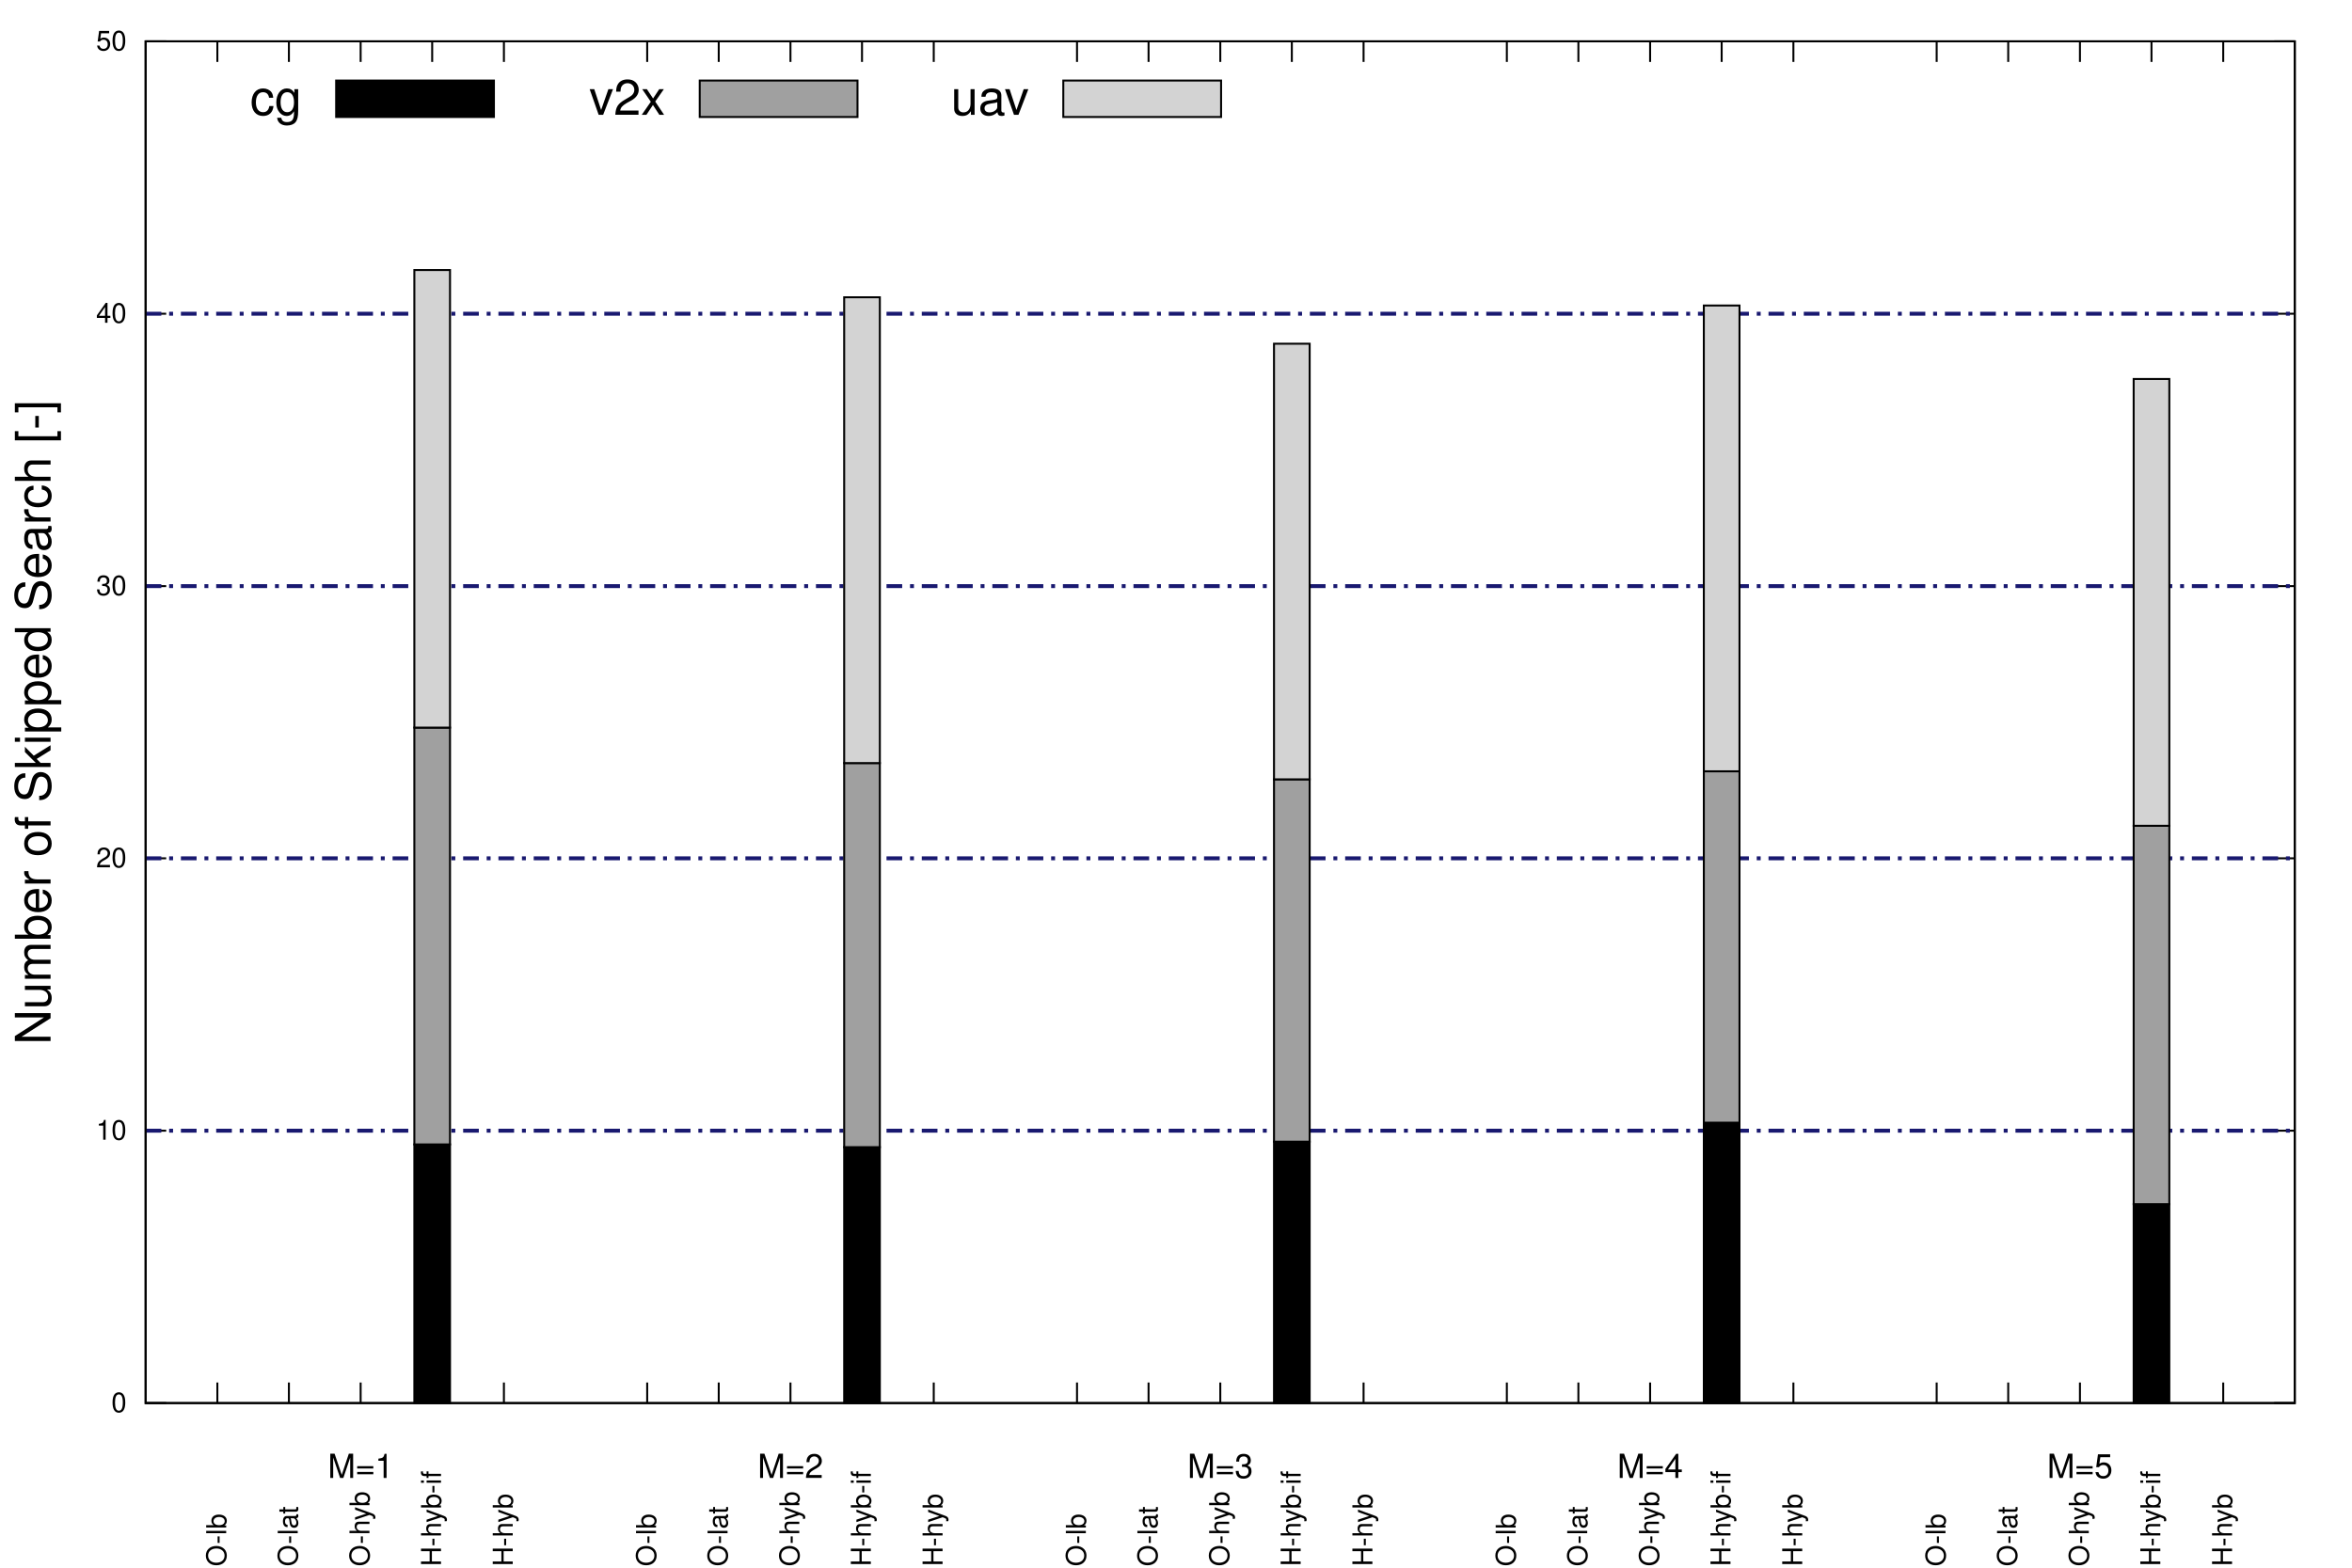
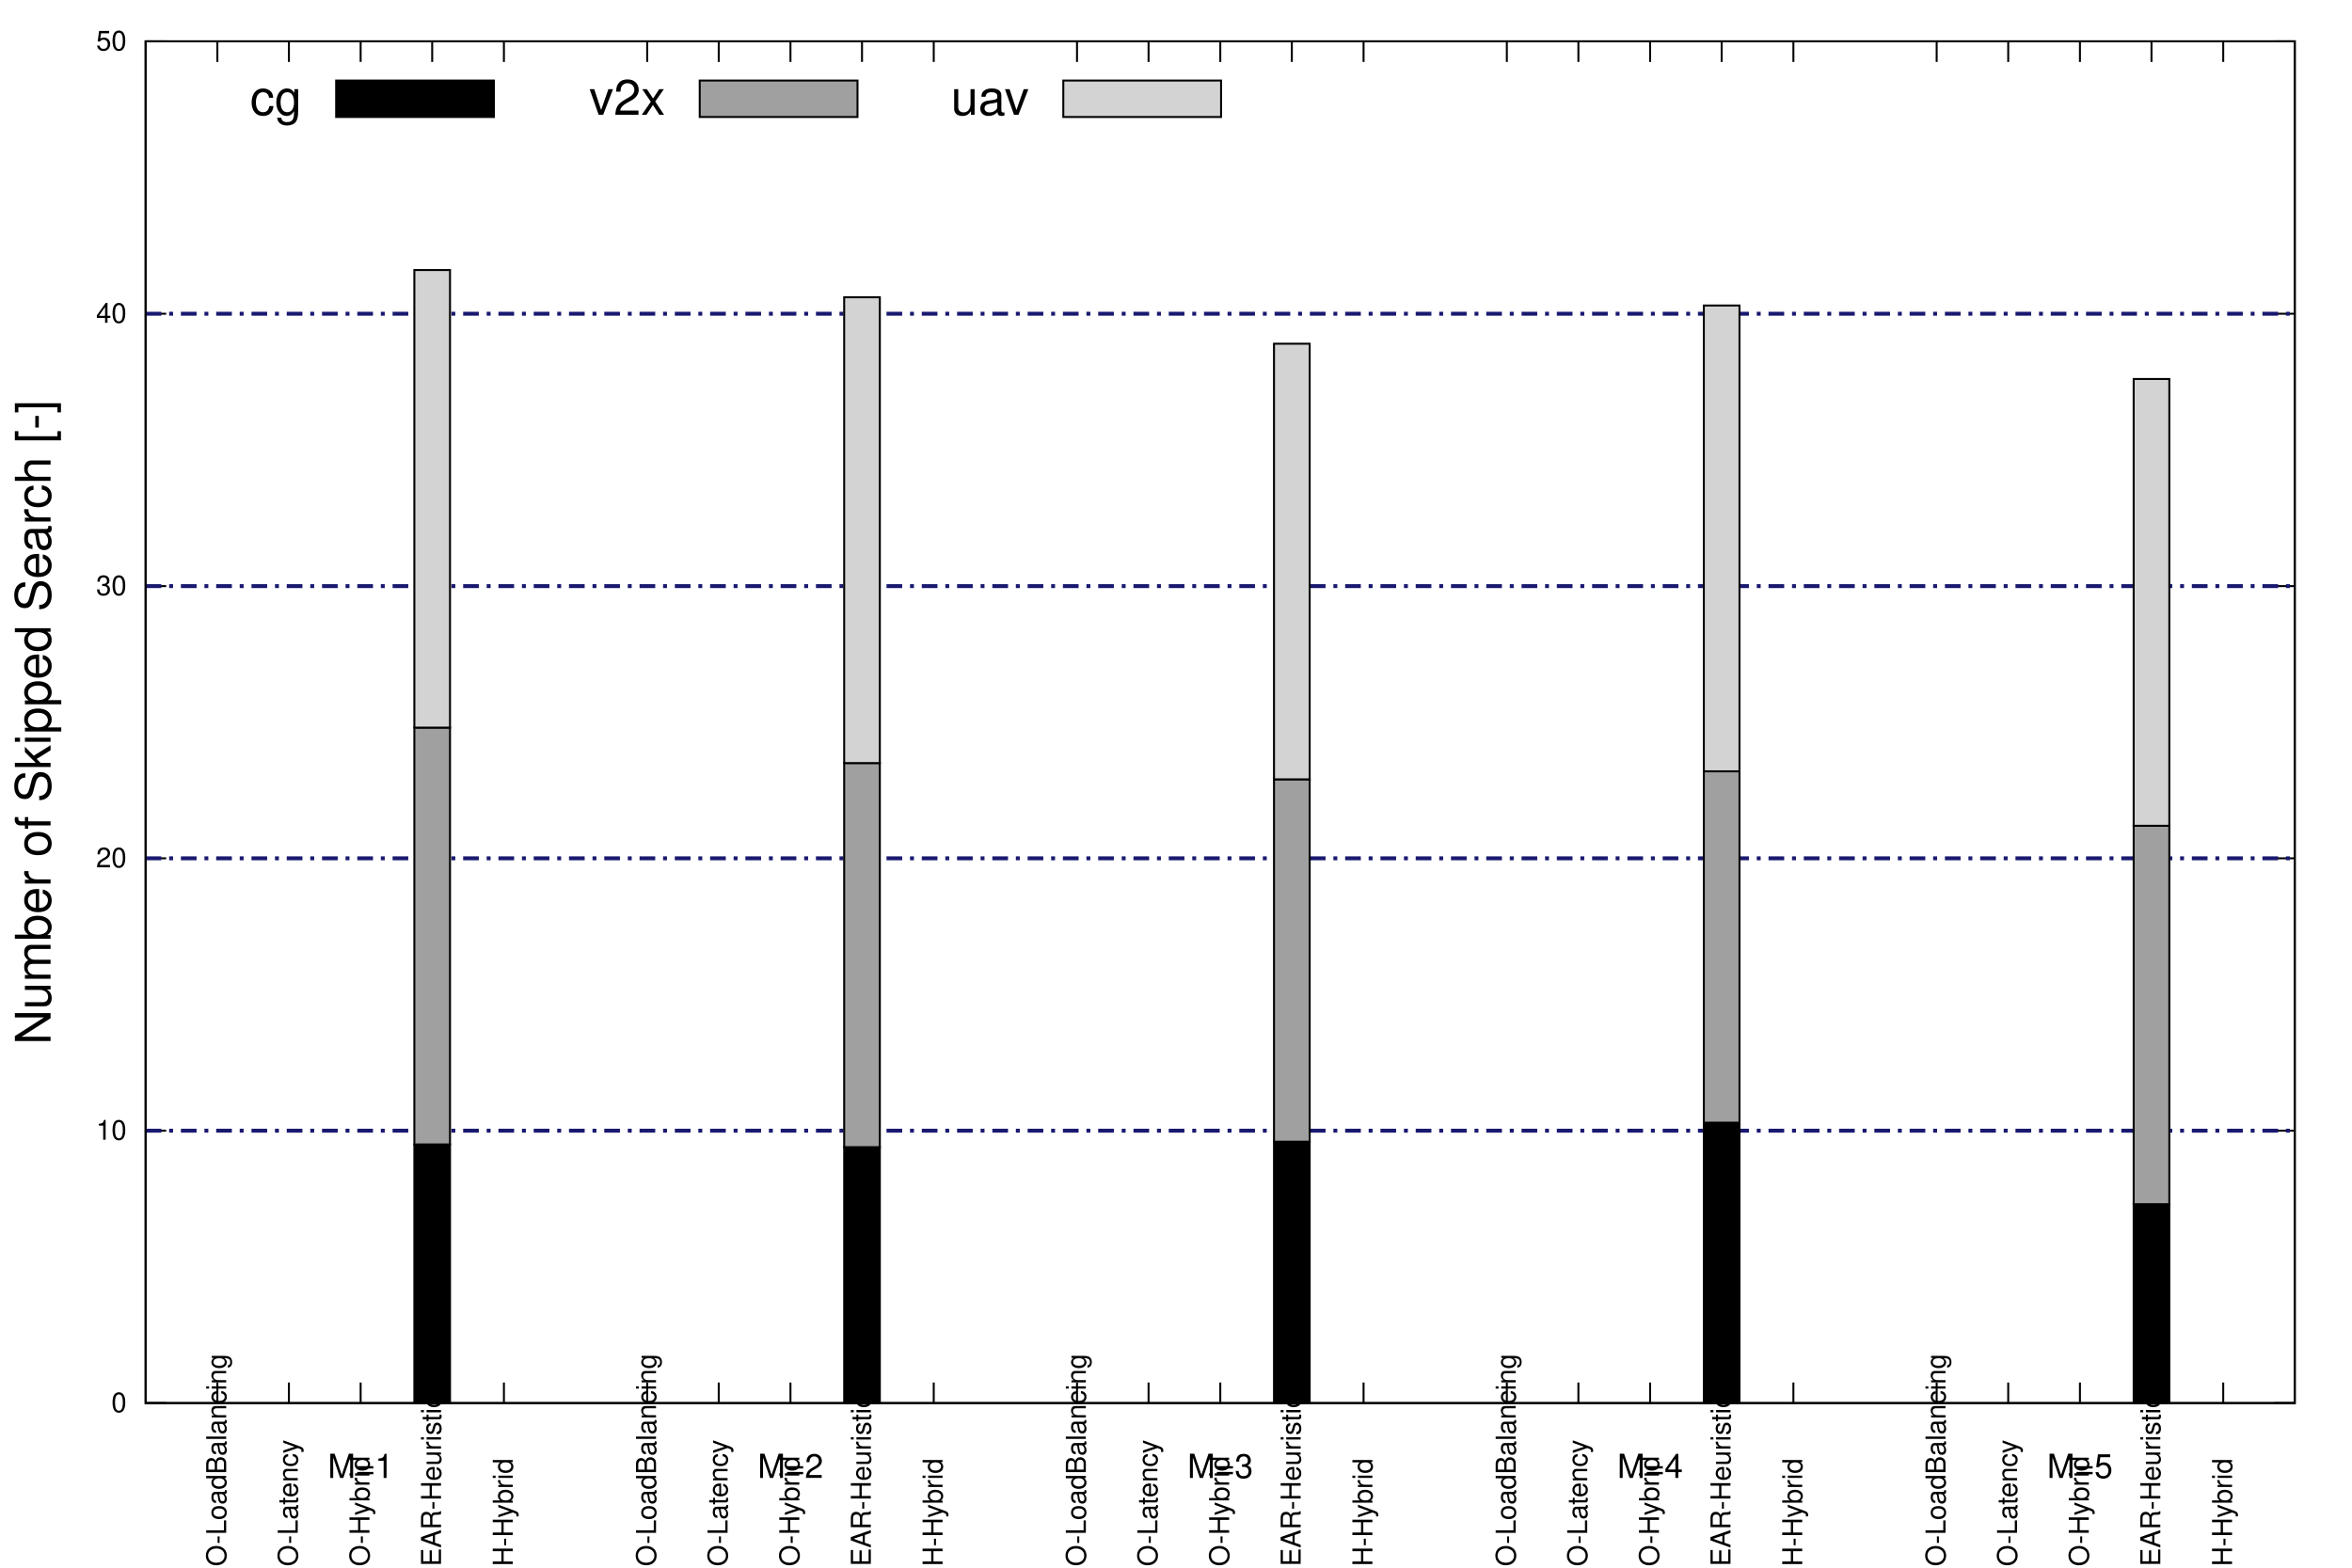
<svg xmlns="http://www.w3.org/2000/svg" xmlns:xlink="http://www.w3.org/1999/xlink" width="1200" height="800" viewBox="0 0 1200 800">
  <g id="gnuplot_canvas">
    <rect x="0" y="0" width="1200" height="800" fill="none" />
    <defs>
      <circle id="gpDot" r="0.5" stroke-width="0.5" stroke="currentColor" />
      <path id="gpPt0" stroke-width="0.190" stroke="currentColor" d="M-1,0 h2 M0,-1 v2" />
      <path id="gpPt1" stroke-width="0.190" stroke="currentColor" d="M-1,-1 L1,1 M1,-1 L-1,1" />
      <path id="gpPt2" stroke-width="0.190" stroke="currentColor" d="M-1,0 L1,0 M0,-1 L0,1 M-1,-1 L1,1 M-1,1 L1,-1" />
      <rect id="gpPt3" stroke-width="0.190" stroke="currentColor" x="-1" y="-1" width="2" height="2" />
      <rect id="gpPt4" stroke-width="0.190" stroke="currentColor" fill="currentColor" x="-1" y="-1" width="2" height="2" />
      <circle id="gpPt5" stroke-width="0.190" stroke="currentColor" cx="0" cy="0" r="1" />
      <use xlink:href="#gpPt5" id="gpPt6" fill="currentColor" stroke="none" />
      <path id="gpPt7" stroke-width="0.190" stroke="currentColor" d="M0,-1.33 L-1.33,0.67 L1.33,0.67 z" />
      <use xlink:href="#gpPt7" id="gpPt8" fill="currentColor" stroke="none" />
      <use xlink:href="#gpPt7" id="gpPt9" stroke="currentColor" transform="rotate(180)" />
      <use xlink:href="#gpPt9" id="gpPt10" fill="currentColor" stroke="none" />
      <use xlink:href="#gpPt3" id="gpPt11" stroke="currentColor" transform="rotate(45)" />
      <use xlink:href="#gpPt11" id="gpPt12" fill="currentColor" stroke="none" />
      <path id="gpPt13" stroke-width="0.190" stroke="currentColor" d="M0,1.330 L1.265,0.411 L0.782,-1.067 L-0.782,-1.076 L-1.265,0.411 z" />
      <use xlink:href="#gpPt13" id="gpPt14" fill="currentColor" stroke="none" />
      <filter id="textbox" filterUnits="objectBoundingBox" x="0" y="0" height="1" width="1">
        <feFlood flood-color="white" flood-opacity="1" result="bgnd" />
        <feComposite in="SourceGraphic" in2="bgnd" operator="atop" />
      </filter>
      <filter id="greybox" filterUnits="objectBoundingBox" x="0" y="0" height="1" width="1">
        <feFlood flood-color="lightgrey" flood-opacity="1" result="grey" />
        <feComposite in="SourceGraphic" in2="grey" operator="atop" />
      </filter>
    </defs>
    <g fill="none" color="white" stroke="currentColor" stroke-width="1.00" stroke-linecap="butt" stroke-linejoin="miter">
</g>
    <g fill="none" color="black" stroke="currentColor" stroke-width="1.00" stroke-linecap="butt" stroke-linejoin="miter">
      <path stroke="black" d="M74.3,716.0 L84.8,716.0 M1170.8,716.0 L1160.3,716.0  " />
      <g transform="translate(64.6,720.6)" stroke="none" fill="black" font-family="Helvetica" font-size="14.00" text-anchor="end">
        <text>
          <tspan font-family="Helvetica"> 0</tspan>
        </text>
      </g>
    </g>
    <g fill="none" color="black" stroke="currentColor" stroke-width="1.00" stroke-linecap="butt" stroke-linejoin="miter">
      <path stroke="black" d="M74.3,577.0 L84.8,577.0 M1170.8,577.0 L1160.3,577.0  " />
      <g transform="translate(64.6,581.6)" stroke="none" fill="black" font-family="Helvetica" font-size="14.00" text-anchor="end">
        <text>
          <tspan font-family="Helvetica"> 10</tspan>
        </text>
      </g>
    </g>
    <g fill="none" color="black" stroke="currentColor" stroke-width="1.00" stroke-linecap="butt" stroke-linejoin="miter">
      <path stroke="black" d="M74.3,438.0 L84.8,438.0 M1170.8,438.0 L1160.3,438.0  " />
      <g transform="translate(64.6,442.6)" stroke="none" fill="black" font-family="Helvetica" font-size="14.00" text-anchor="end">
        <text>
          <tspan font-family="Helvetica"> 20</tspan>
        </text>
      </g>
    </g>
    <g fill="none" color="black" stroke="currentColor" stroke-width="1.00" stroke-linecap="butt" stroke-linejoin="miter">
      <path stroke="black" d="M74.3,299.1 L84.8,299.1 M1170.8,299.1 L1160.3,299.1  " />
      <g transform="translate(64.6,303.7)" stroke="none" fill="black" font-family="Helvetica" font-size="14.00" text-anchor="end">
        <text>
          <tspan font-family="Helvetica"> 30</tspan>
        </text>
      </g>
    </g>
    <g fill="none" color="black" stroke="currentColor" stroke-width="1.00" stroke-linecap="butt" stroke-linejoin="miter">
      <path stroke="black" d="M74.3,160.1 L84.8,160.1 M1170.8,160.1 L1160.3,160.1  " />
      <g transform="translate(64.6,164.7)" stroke="none" fill="black" font-family="Helvetica" font-size="14.00" text-anchor="end">
        <text>
          <tspan font-family="Helvetica"> 40</tspan>
        </text>
      </g>
    </g>
    <g fill="none" color="black" stroke="currentColor" stroke-width="1.00" stroke-linecap="butt" stroke-linejoin="miter">
      <path stroke="black" d="M74.3,21.1 L84.8,21.1 M1170.8,21.1 L1160.3,21.1  " />
      <g transform="translate(64.6,25.7)" stroke="none" fill="black" font-family="Helvetica" font-size="14.00" text-anchor="end">
        <text>
          <tspan font-family="Helvetica"> 50</tspan>
        </text>
      </g>
    </g>
    <g fill="none" color="black" stroke="currentColor" stroke-width="1.00" stroke-linecap="butt" stroke-linejoin="miter">
      <path stroke="black" d="M110.9,716.0 L110.9,705.5 M110.9,21.1 L110.9,31.6  " />
      <g transform="translate(115.4,799.3) rotate(-90)" stroke="none" fill="black" font-family="Helvetica" font-size="14.00" text-anchor="start">
        <text>
-           <tspan font-family="Helvetica">O-lb</tspan>
+           <tspan font-family="Helvetica">O-LoadBalancing</tspan>
        </text>
      </g>
    </g>
    <g fill="none" color="black" stroke="currentColor" stroke-width="1.00" stroke-linecap="butt" stroke-linejoin="miter">
      <path stroke="black" d="M147.4,716.0 L147.4,705.5 M147.4,21.1 L147.4,31.6  " />
      <g transform="translate(151.9,799.3) rotate(-90)" stroke="none" fill="black" font-family="Helvetica" font-size="14.00" text-anchor="start">
        <text>
-           <tspan font-family="Helvetica">O-lat</tspan>
+           <tspan font-family="Helvetica">O-Latency</tspan>
        </text>
      </g>
    </g>
    <g fill="none" color="black" stroke="currentColor" stroke-width="1.00" stroke-linecap="butt" stroke-linejoin="miter">
      <path stroke="black" d="M184.0,716.0 L184.0,705.5 M184.0,21.1 L184.0,31.6  " />
      <g transform="translate(188.5,799.3) rotate(-90)" stroke="none" fill="black" font-family="Helvetica" font-size="14.00" text-anchor="start">
        <text>
-           <tspan font-family="Helvetica">O-hyb</tspan>
+           <tspan font-family="Helvetica">O-Hybrid</tspan>
        </text>
      </g>
    </g>
    <g fill="none" color="black" stroke="currentColor" stroke-width="1.00" stroke-linecap="butt" stroke-linejoin="miter">
      <path stroke="black" d="M220.5,716.0 L220.5,705.5 M220.5,21.1 L220.5,31.6  " />
      <g transform="translate(225.0,799.3) rotate(-90)" stroke="none" fill="black" font-family="Helvetica" font-size="14.00" text-anchor="start">
        <text>
-           <tspan font-family="Helvetica">H-hyb-if</tspan>
+           <tspan font-family="Helvetica">EAR-Heuristic</tspan>
        </text>
      </g>
    </g>
    <g fill="none" color="black" stroke="currentColor" stroke-width="1.00" stroke-linecap="butt" stroke-linejoin="miter">
      <path stroke="black" d="M257.1,716.0 L257.1,705.5 M257.1,21.1 L257.1,31.6  " />
      <g transform="translate(261.6,799.3) rotate(-90)" stroke="none" fill="black" font-family="Helvetica" font-size="14.00" text-anchor="start">
        <text>
-           <tspan font-family="Helvetica">H-hyb</tspan>
+           <tspan font-family="Helvetica">H-Hybrid</tspan>
        </text>
      </g>
    </g>
    <g fill="none" color="black" stroke="currentColor" stroke-width="1.00" stroke-linecap="butt" stroke-linejoin="miter">
      <path stroke="black" d="M330.2,716.0 L330.2,705.5 M330.2,21.1 L330.2,31.6  " />
      <g transform="translate(334.7,799.3) rotate(-90)" stroke="none" fill="black" font-family="Helvetica" font-size="14.00" text-anchor="start">
        <text>
-           <tspan font-family="Helvetica">O-lb</tspan>
+           <tspan font-family="Helvetica">O-LoadBalancing</tspan>
        </text>
      </g>
    </g>
    <g fill="none" color="black" stroke="currentColor" stroke-width="1.00" stroke-linecap="butt" stroke-linejoin="miter">
      <path stroke="black" d="M366.7,716.0 L366.7,705.5 M366.7,21.1 L366.7,31.6  " />
      <g transform="translate(371.2,799.3) rotate(-90)" stroke="none" fill="black" font-family="Helvetica" font-size="14.00" text-anchor="start">
        <text>
-           <tspan font-family="Helvetica">O-lat</tspan>
+           <tspan font-family="Helvetica">O-Latency</tspan>
        </text>
      </g>
    </g>
    <g fill="none" color="black" stroke="currentColor" stroke-width="1.00" stroke-linecap="butt" stroke-linejoin="miter">
      <path stroke="black" d="M403.3,716.0 L403.3,705.5 M403.3,21.1 L403.3,31.6  " />
      <g transform="translate(407.8,799.3) rotate(-90)" stroke="none" fill="black" font-family="Helvetica" font-size="14.00" text-anchor="start">
        <text>
-           <tspan font-family="Helvetica">O-hyb</tspan>
+           <tspan font-family="Helvetica">O-Hybrid</tspan>
        </text>
      </g>
    </g>
    <g fill="none" color="black" stroke="currentColor" stroke-width="1.00" stroke-linecap="butt" stroke-linejoin="miter">
      <path stroke="black" d="M439.8,716.0 L439.8,705.5 M439.8,21.1 L439.8,31.6  " />
      <g transform="translate(444.3,799.3) rotate(-90)" stroke="none" fill="black" font-family="Helvetica" font-size="14.00" text-anchor="start">
        <text>
-           <tspan font-family="Helvetica">H-hyb-if</tspan>
+           <tspan font-family="Helvetica">EAR-Heuristic</tspan>
        </text>
      </g>
    </g>
    <g fill="none" color="black" stroke="currentColor" stroke-width="1.00" stroke-linecap="butt" stroke-linejoin="miter">
      <path stroke="black" d="M476.4,716.0 L476.4,705.5 M476.4,21.1 L476.4,31.6  " />
      <g transform="translate(480.9,799.3) rotate(-90)" stroke="none" fill="black" font-family="Helvetica" font-size="14.00" text-anchor="start">
        <text>
-           <tspan font-family="Helvetica">H-hyb</tspan>
+           <tspan font-family="Helvetica">H-Hybrid</tspan>
        </text>
      </g>
    </g>
    <g fill="none" color="black" stroke="currentColor" stroke-width="1.00" stroke-linecap="butt" stroke-linejoin="miter">
      <path stroke="black" d="M549.5,716.0 L549.5,705.5 M549.5,21.1 L549.5,31.6  " />
      <g transform="translate(554.0,799.3) rotate(-90)" stroke="none" fill="black" font-family="Helvetica" font-size="14.00" text-anchor="start">
        <text>
-           <tspan font-family="Helvetica">O-lb</tspan>
+           <tspan font-family="Helvetica">O-LoadBalancing</tspan>
        </text>
      </g>
    </g>
    <g fill="none" color="black" stroke="currentColor" stroke-width="1.00" stroke-linecap="butt" stroke-linejoin="miter">
      <path stroke="black" d="M586.0,716.0 L586.0,705.5 M586.0,21.1 L586.0,31.6  " />
      <g transform="translate(590.5,799.3) rotate(-90)" stroke="none" fill="black" font-family="Helvetica" font-size="14.00" text-anchor="start">
        <text>
-           <tspan font-family="Helvetica">O-lat</tspan>
+           <tspan font-family="Helvetica">O-Latency</tspan>
        </text>
      </g>
    </g>
    <g fill="none" color="black" stroke="currentColor" stroke-width="1.00" stroke-linecap="butt" stroke-linejoin="miter">
      <path stroke="black" d="M622.6,716.0 L622.6,705.5 M622.6,21.1 L622.6,31.6  " />
      <g transform="translate(627.1,799.3) rotate(-90)" stroke="none" fill="black" font-family="Helvetica" font-size="14.00" text-anchor="start">
        <text>
-           <tspan font-family="Helvetica">O-hyb</tspan>
+           <tspan font-family="Helvetica">O-Hybrid</tspan>
        </text>
      </g>
    </g>
    <g fill="none" color="black" stroke="currentColor" stroke-width="1.00" stroke-linecap="butt" stroke-linejoin="miter">
      <path stroke="black" d="M659.1,716.0 L659.1,705.5 M659.1,21.1 L659.1,31.6  " />
      <g transform="translate(663.6,799.3) rotate(-90)" stroke="none" fill="black" font-family="Helvetica" font-size="14.00" text-anchor="start">
        <text>
-           <tspan font-family="Helvetica">H-hyb-if</tspan>
+           <tspan font-family="Helvetica">EAR-Heuristic</tspan>
        </text>
      </g>
    </g>
    <g fill="none" color="black" stroke="currentColor" stroke-width="1.00" stroke-linecap="butt" stroke-linejoin="miter">
      <path stroke="black" d="M695.7,716.0 L695.7,705.5 M695.7,21.1 L695.7,31.6  " />
      <g transform="translate(700.2,799.3) rotate(-90)" stroke="none" fill="black" font-family="Helvetica" font-size="14.00" text-anchor="start">
        <text>
-           <tspan font-family="Helvetica">H-hyb</tspan>
+           <tspan font-family="Helvetica">H-Hybrid</tspan>
        </text>
      </g>
    </g>
    <g fill="none" color="black" stroke="currentColor" stroke-width="1.00" stroke-linecap="butt" stroke-linejoin="miter">
      <path stroke="black" d="M768.8,716.0 L768.8,705.5 M768.8,21.1 L768.8,31.6  " />
      <g transform="translate(773.3,799.3) rotate(-90)" stroke="none" fill="black" font-family="Helvetica" font-size="14.00" text-anchor="start">
        <text>
-           <tspan font-family="Helvetica">O-lb</tspan>
+           <tspan font-family="Helvetica">O-LoadBalancing</tspan>
        </text>
      </g>
    </g>
    <g fill="none" color="black" stroke="currentColor" stroke-width="1.00" stroke-linecap="butt" stroke-linejoin="miter">
      <path stroke="black" d="M805.3,716.0 L805.3,705.5 M805.3,21.1 L805.3,31.6  " />
      <g transform="translate(809.8,799.3) rotate(-90)" stroke="none" fill="black" font-family="Helvetica" font-size="14.00" text-anchor="start">
        <text>
-           <tspan font-family="Helvetica">O-lat</tspan>
+           <tspan font-family="Helvetica">O-Latency</tspan>
        </text>
      </g>
    </g>
    <g fill="none" color="black" stroke="currentColor" stroke-width="1.00" stroke-linecap="butt" stroke-linejoin="miter">
      <path stroke="black" d="M841.9,716.0 L841.9,705.5 M841.9,21.1 L841.9,31.6  " />
      <g transform="translate(846.4,799.3) rotate(-90)" stroke="none" fill="black" font-family="Helvetica" font-size="14.00" text-anchor="start">
        <text>
-           <tspan font-family="Helvetica">O-hyb</tspan>
+           <tspan font-family="Helvetica">O-Hybrid</tspan>
        </text>
      </g>
    </g>
    <g fill="none" color="black" stroke="currentColor" stroke-width="1.00" stroke-linecap="butt" stroke-linejoin="miter">
      <path stroke="black" d="M878.4,716.0 L878.4,705.5 M878.4,21.1 L878.4,31.6  " />
      <g transform="translate(882.9,799.3) rotate(-90)" stroke="none" fill="black" font-family="Helvetica" font-size="14.00" text-anchor="start">
        <text>
-           <tspan font-family="Helvetica">H-hyb-if</tspan>
+           <tspan font-family="Helvetica">EAR-Heuristic</tspan>
        </text>
      </g>
    </g>
    <g fill="none" color="black" stroke="currentColor" stroke-width="1.00" stroke-linecap="butt" stroke-linejoin="miter">
      <path stroke="black" d="M915.0,716.0 L915.0,705.5 M915.0,21.1 L915.0,31.6  " />
      <g transform="translate(919.5,799.3) rotate(-90)" stroke="none" fill="black" font-family="Helvetica" font-size="14.00" text-anchor="start">
        <text>
-           <tspan font-family="Helvetica">H-hyb</tspan>
+           <tspan font-family="Helvetica">H-Hybrid</tspan>
        </text>
      </g>
    </g>
    <g fill="none" color="black" stroke="currentColor" stroke-width="1.00" stroke-linecap="butt" stroke-linejoin="miter">
      <path stroke="black" d="M988.1,716.0 L988.1,705.5 M988.1,21.1 L988.1,31.6  " />
      <g transform="translate(992.6,799.3) rotate(-90)" stroke="none" fill="black" font-family="Helvetica" font-size="14.00" text-anchor="start">
        <text>
-           <tspan font-family="Helvetica">O-lb</tspan>
+           <tspan font-family="Helvetica">O-LoadBalancing</tspan>
        </text>
      </g>
    </g>
    <g fill="none" color="black" stroke="currentColor" stroke-width="1.00" stroke-linecap="butt" stroke-linejoin="miter">
      <path stroke="black" d="M1024.6,716.0 L1024.6,705.5 M1024.6,21.1 L1024.6,31.6  " />
      <g transform="translate(1029.1,799.3) rotate(-90)" stroke="none" fill="black" font-family="Helvetica" font-size="14.00" text-anchor="start">
        <text>
-           <tspan font-family="Helvetica">O-lat</tspan>
+           <tspan font-family="Helvetica">O-Latency</tspan>
        </text>
      </g>
    </g>
    <g fill="none" color="black" stroke="currentColor" stroke-width="1.00" stroke-linecap="butt" stroke-linejoin="miter">
      <path stroke="black" d="M1061.2,716.0 L1061.2,705.5 M1061.2,21.1 L1061.2,31.6  " />
      <g transform="translate(1065.7,799.3) rotate(-90)" stroke="none" fill="black" font-family="Helvetica" font-size="14.00" text-anchor="start">
        <text>
-           <tspan font-family="Helvetica">O-hyb</tspan>
+           <tspan font-family="Helvetica">O-Hybrid</tspan>
        </text>
      </g>
    </g>
    <g fill="none" color="black" stroke="currentColor" stroke-width="1.00" stroke-linecap="butt" stroke-linejoin="miter">
      <path stroke="black" d="M1097.7,716.0 L1097.7,705.5 M1097.7,21.1 L1097.7,31.6  " />
      <g transform="translate(1102.2,799.3) rotate(-90)" stroke="none" fill="black" font-family="Helvetica" font-size="14.00" text-anchor="start">
        <text>
-           <tspan font-family="Helvetica">H-hyb-if</tspan>
+           <tspan font-family="Helvetica">EAR-Heuristic</tspan>
        </text>
      </g>
    </g>
    <g fill="none" color="black" stroke="currentColor" stroke-width="1.00" stroke-linecap="butt" stroke-linejoin="miter">
      <path stroke="black" d="M1134.3,716.0 L1134.3,705.5 M1134.3,21.1 L1134.3,31.6  " />
      <g transform="translate(1138.8,799.3) rotate(-90)" stroke="none" fill="black" font-family="Helvetica" font-size="14.00" text-anchor="start">
        <text>
-           <tspan font-family="Helvetica">H-hyb</tspan>
+           <tspan font-family="Helvetica">H-Hybrid</tspan>
        </text>
      </g>
    </g>
    <g fill="none" color="black" stroke="currentColor" stroke-width="1.00" stroke-linecap="butt" stroke-linejoin="miter">
</g>
    <g fill="none" color="black" stroke="currentColor" stroke-width="1.00" stroke-linecap="butt" stroke-linejoin="miter">
      <path stroke="black" d="M74.3,21.1 L74.3,716.0 L1170.8,716.0 L1170.8,21.1 L74.3,21.1 Z  " />
    </g>
    <g fill="none" color="black" stroke="black" stroke-width="2.00" stroke-linecap="butt" stroke-linejoin="miter">
</g>
    <g fill="none" color="black" stroke="currentColor" stroke-width="2.00" stroke-linecap="butt" stroke-linejoin="miter">
      <path stroke="rgb( 25,  25, 112)" stroke-dasharray=" 8,4,2,4" d="M74.3,577.0 L1170.8,577.0  " />
    </g>
    <g fill="none" color="black" stroke="currentColor" stroke-width="2.00" stroke-linecap="butt" stroke-linejoin="miter">
      <path stroke="rgb( 25,  25, 112)" stroke-dasharray=" 8,4,2,4" d="M74.3,438.0 L1170.8,438.0  " />
    </g>
    <g fill="none" color="black" stroke="currentColor" stroke-width="2.00" stroke-linecap="butt" stroke-linejoin="miter">
      <path stroke="rgb( 25,  25, 112)" stroke-dasharray=" 8,4,2,4" d="M74.3,299.1 L1170.8,299.1  " />
    </g>
    <g fill="none" color="black" stroke="currentColor" stroke-width="2.00" stroke-linecap="butt" stroke-linejoin="miter">
      <path stroke="rgb( 25,  25, 112)" stroke-dasharray=" 8,4,2,4" d="M74.3,160.1 L1170.8,160.1  " />
    </g>
    <g fill="none" color="black" stroke="rgb( 25,  25, 112)" stroke-width="1.00" stroke-linecap="butt" stroke-linejoin="miter">
</g>
    <g fill="none" color="black" stroke="currentColor" stroke-width="1.00" stroke-linecap="butt" stroke-linejoin="miter">
      <g transform="translate(25.8,368.6) rotate(270)" stroke="none" fill="black" font-family="Helvetica" font-size="25.00" text-anchor="middle">
        <text>
          <tspan font-family="Helvetica">Number of Skipped Search [-]</tspan>
        </text>
      </g>
    </g>
    <g fill="none" color="black" stroke="currentColor" stroke-width="1.00" stroke-linecap="butt" stroke-linejoin="miter">
</g>
    <g id="gnuplot_plot_1">
      <g fill="none" color="black" stroke="currentColor" stroke-width="1.00" stroke-linecap="butt" stroke-linejoin="miter">
        <g transform="translate(154.0,58.6)" stroke="none" fill="black" font-family="Helvetica" font-size="25.00" text-anchor="end">
          <text>
            <tspan font-family="Helvetica">cg</tspan>
          </text>
        </g>
      </g>
      <g fill="none" color="black" stroke="currentColor" stroke-width="1.00" stroke-linecap="butt" stroke-linejoin="miter">
        <g stroke="none" shape-rendering="crispEdges">
          <polygon fill="rgb(  0,   0,   0)" points="171.5,59.7 252.0,59.7 252.0,41.0 171.5,41.0 " />
        </g>
        <path stroke="black" d="M171.5,59.7 L252.0,59.7 L252.0,41.1 L171.5,41.1 L171.5,59.7 Z  " />
      </g>
      <g fill="none" color="black" stroke="currentColor" stroke-width="1.00" stroke-linecap="butt" stroke-linejoin="miter">
        <g stroke="none" shape-rendering="crispEdges">
          <polygon fill="rgb(  0,   0,   0)" points="211.4,716.0 229.7,716.0 229.7,583.9 211.4,583.9 " />
        </g>
        <path stroke="black" d="M211.4,716.0 L211.4,584.0 L229.6,584.0 L229.6,716.0 L211.4,716.0 Z  " />
      </g>
      <g fill="none" color="black" stroke="currentColor" stroke-width="1.00" stroke-linecap="butt" stroke-linejoin="miter">
</g>
    </g>
    <g id="gnuplot_plot_2">
      <g fill="none" color="black" stroke="currentColor" stroke-width="1.00" stroke-linecap="butt" stroke-linejoin="miter">
        <g stroke="none" shape-rendering="crispEdges">
          <polygon fill="rgb(160, 160, 160)" points="211.4,584.0 229.7,584.0 229.7,371.2 211.4,371.2 " />
        </g>
        <path stroke="black" d="M211.4,584.0 L211.4,371.3 L229.6,371.3 L229.6,584.0 L211.4,584.0 Z  " />
      </g>
      <g fill="none" color="black" stroke="currentColor" stroke-width="1.00" stroke-linecap="butt" stroke-linejoin="miter">
</g>
    </g>
    <g id="gnuplot_plot_3">
      <g fill="none" color="black" stroke="currentColor" stroke-width="1.00" stroke-linecap="butt" stroke-linejoin="miter">
        <g stroke="none" shape-rendering="crispEdges">
          <polygon fill="rgb(211, 211, 211)" points="211.4,371.3 229.7,371.3 229.7,137.7 211.4,137.7 " />
        </g>
        <path stroke="black" d="M211.4,371.3 L211.4,137.8 L229.6,137.8 L229.6,371.3 L211.4,371.3 Z  " />
      </g>
      <g fill="none" color="black" stroke="currentColor" stroke-width="1.00" stroke-linecap="butt" stroke-linejoin="miter">
</g>
    </g>
    <g id="gnuplot_plot_4">
      <g fill="none" color="black" stroke="currentColor" stroke-width="1.00" stroke-linecap="butt" stroke-linejoin="miter">
        <g stroke="none" shape-rendering="crispEdges">
          <polygon fill="rgb(  0,   0,   0)" points="430.7,716.0 449.0,716.0 449.0,585.3 430.7,585.3 " />
        </g>
        <path stroke="black" d="M430.7,716.0 L430.7,585.4 L448.9,585.4 L448.9,716.0 L430.7,716.0 Z  " />
      </g>
      <g fill="none" color="black" stroke="currentColor" stroke-width="1.00" stroke-linecap="butt" stroke-linejoin="miter">
</g>
    </g>
    <g id="gnuplot_plot_5">
      <g fill="none" color="black" stroke="currentColor" stroke-width="1.00" stroke-linecap="butt" stroke-linejoin="miter">
        <g transform="translate(339.5,58.6)" stroke="none" fill="black" font-family="Helvetica" font-size="25.00" text-anchor="end">
          <text>
            <tspan font-family="Helvetica">v2x</tspan>
          </text>
        </g>
      </g>
      <g fill="none" color="black" stroke="currentColor" stroke-width="1.00" stroke-linecap="butt" stroke-linejoin="miter">
        <g stroke="none" shape-rendering="crispEdges">
          <polygon fill="rgb(160, 160, 160)" points="357.0,59.7 437.5,59.7 437.5,41.0 357.0,41.0 " />
        </g>
        <path stroke="black" d="M357.0,59.7 L437.5,59.7 L437.5,41.1 L357.0,41.1 L357.0,59.7 Z  " />
      </g>
      <g fill="none" color="black" stroke="currentColor" stroke-width="1.00" stroke-linecap="butt" stroke-linejoin="miter">
        <g stroke="none" shape-rendering="crispEdges">
          <polygon fill="rgb(160, 160, 160)" points="430.7,585.4 449.0,585.4 449.0,389.3 430.7,389.3 " />
        </g>
        <path stroke="black" d="M430.7,585.4 L430.7,389.4 L448.9,389.4 L448.9,585.4 L430.7,585.4 Z  " />
      </g>
      <g fill="none" color="black" stroke="currentColor" stroke-width="1.00" stroke-linecap="butt" stroke-linejoin="miter">
</g>
    </g>
    <g id="gnuplot_plot_6">
      <g fill="none" color="black" stroke="currentColor" stroke-width="1.00" stroke-linecap="butt" stroke-linejoin="miter">
        <g stroke="none" shape-rendering="crispEdges">
          <polygon fill="rgb(211, 211, 211)" points="430.7,389.4 449.0,389.4 449.0,151.6 430.7,151.6 " />
        </g>
        <path stroke="black" d="M430.7,389.4 L430.7,151.7 L448.9,151.7 L448.9,389.4 L430.7,389.4 Z  " />
      </g>
      <g fill="none" color="black" stroke="currentColor" stroke-width="1.00" stroke-linecap="butt" stroke-linejoin="miter">
</g>
    </g>
    <g id="gnuplot_plot_7">
      <g fill="none" color="black" stroke="currentColor" stroke-width="1.00" stroke-linecap="butt" stroke-linejoin="miter">
        <g stroke="none" shape-rendering="crispEdges">
          <polygon fill="rgb(  0,   0,   0)" points="650.0,716.0 668.3,716.0 668.3,582.5 650.0,582.5 " />
        </g>
        <path stroke="black" d="M650.0,716.0 L650.0,582.6 L668.2,582.6 L668.2,716.0 L650.0,716.0 Z  " />
      </g>
      <g fill="none" color="black" stroke="currentColor" stroke-width="1.00" stroke-linecap="butt" stroke-linejoin="miter">
</g>
    </g>
    <g id="gnuplot_plot_8">
      <g fill="none" color="black" stroke="currentColor" stroke-width="1.00" stroke-linecap="butt" stroke-linejoin="miter">
        <g stroke="none" shape-rendering="crispEdges">
          <polygon fill="rgb(160, 160, 160)" points="650.0,582.6 668.3,582.6 668.3,397.6 650.0,397.6 " />
        </g>
        <path stroke="black" d="M650.0,582.6 L650.0,397.7 L668.2,397.7 L668.2,582.6 L650.0,582.6 Z  " />
      </g>
      <g fill="none" color="black" stroke="currentColor" stroke-width="1.00" stroke-linecap="butt" stroke-linejoin="miter">
</g>
    </g>
    <g id="gnuplot_plot_9">
      <g fill="none" color="black" stroke="currentColor" stroke-width="1.00" stroke-linecap="butt" stroke-linejoin="miter">
        <g transform="translate(525.0,58.6)" stroke="none" fill="black" font-family="Helvetica" font-size="25.00" text-anchor="end">
          <text>
            <tspan font-family="Helvetica">uav</tspan>
          </text>
        </g>
      </g>
      <g fill="none" color="black" stroke="currentColor" stroke-width="1.00" stroke-linecap="butt" stroke-linejoin="miter">
        <g stroke="none" shape-rendering="crispEdges">
          <polygon fill="rgb(211, 211, 211)" points="542.5,59.7 623.0,59.7 623.0,41.0 542.5,41.0 " />
        </g>
        <path stroke="black" d="M542.5,59.7 L623.0,59.7 L623.0,41.1 L542.5,41.1 L542.5,59.7 Z  " />
      </g>
      <g fill="none" color="black" stroke="currentColor" stroke-width="1.00" stroke-linecap="butt" stroke-linejoin="miter">
        <g stroke="none" shape-rendering="crispEdges">
          <polygon fill="rgb(211, 211, 211)" points="650.0,397.7 668.3,397.7 668.3,175.3 650.0,175.3 " />
        </g>
        <path stroke="black" d="M650.0,397.7 L650.0,175.4 L668.2,175.4 L668.2,397.7 L650.0,397.7 Z  " />
      </g>
      <g fill="none" color="black" stroke="currentColor" stroke-width="1.00" stroke-linecap="butt" stroke-linejoin="miter">
</g>
    </g>
    <g id="gnuplot_plot_10">
      <g fill="none" color="black" stroke="currentColor" stroke-width="1.00" stroke-linecap="butt" stroke-linejoin="miter">
        <g stroke="none" shape-rendering="crispEdges">
          <polygon fill="rgb(  0,   0,   0)" points="869.3,716.0 887.6,716.0 887.6,572.8 869.3,572.8 " />
        </g>
        <path stroke="black" d="M869.3,716.0 L869.3,572.9 L887.5,572.9 L887.5,716.0 L869.3,716.0 Z  " />
      </g>
      <g fill="none" color="black" stroke="currentColor" stroke-width="1.00" stroke-linecap="butt" stroke-linejoin="miter">
</g>
    </g>
    <g id="gnuplot_plot_11">
      <g fill="none" color="black" stroke="currentColor" stroke-width="1.00" stroke-linecap="butt" stroke-linejoin="miter">
        <g stroke="none" shape-rendering="crispEdges">
          <polygon fill="rgb(160, 160, 160)" points="869.3,572.9 887.6,572.9 887.6,393.5 869.3,393.5 " />
        </g>
        <path stroke="black" d="M869.3,572.9 L869.3,393.6 L887.5,393.6 L887.5,572.9 L869.3,572.9 Z  " />
      </g>
      <g fill="none" color="black" stroke="currentColor" stroke-width="1.00" stroke-linecap="butt" stroke-linejoin="miter">
</g>
    </g>
    <g id="gnuplot_plot_12">
      <g fill="none" color="black" stroke="currentColor" stroke-width="1.00" stroke-linecap="butt" stroke-linejoin="miter">
        <g stroke="none" shape-rendering="crispEdges">
          <polygon fill="rgb(211, 211, 211)" points="869.3,393.6 887.6,393.6 887.6,155.8 869.3,155.8 " />
        </g>
        <path stroke="black" d="M869.3,393.6 L869.3,155.9 L887.5,155.9 L887.5,393.6 L869.3,393.6 Z  " />
      </g>
      <g fill="none" color="black" stroke="currentColor" stroke-width="1.00" stroke-linecap="butt" stroke-linejoin="miter">
</g>
    </g>
    <g id="gnuplot_plot_13">
      <g fill="none" color="black" stroke="currentColor" stroke-width="1.00" stroke-linecap="butt" stroke-linejoin="miter">
        <g stroke="none" shape-rendering="crispEdges">
          <polygon fill="rgb(  0,   0,   0)" points="1088.6,716.0 1106.9,716.0 1106.9,614.4 1088.6,614.4 " />
        </g>
        <path stroke="black" d="M1088.6,716.0 L1088.6,614.5 L1106.8,614.5 L1106.8,716.0 L1088.6,716.0 Z  " />
      </g>
      <g fill="none" color="black" stroke="currentColor" stroke-width="1.00" stroke-linecap="butt" stroke-linejoin="miter">
</g>
    </g>
    <g id="gnuplot_plot_14">
      <g fill="none" color="black" stroke="currentColor" stroke-width="1.00" stroke-linecap="butt" stroke-linejoin="miter">
        <g stroke="none" shape-rendering="crispEdges">
          <polygon fill="rgb(160, 160, 160)" points="1088.6,614.5 1106.9,614.5 1106.9,421.3 1088.6,421.3 " />
        </g>
        <path stroke="black" d="M1088.6,614.5 L1088.6,421.4 L1106.8,421.4 L1106.8,614.5 L1088.6,614.5 Z  " />
      </g>
      <g fill="none" color="black" stroke="currentColor" stroke-width="1.00" stroke-linecap="butt" stroke-linejoin="miter">
</g>
    </g>
    <g id="gnuplot_plot_15">
      <g fill="none" color="black" stroke="currentColor" stroke-width="1.00" stroke-linecap="butt" stroke-linejoin="miter">
        <g stroke="none" shape-rendering="crispEdges">
          <polygon fill="rgb(211, 211, 211)" points="1088.6,421.4 1106.9,421.4 1106.9,193.3 1088.6,193.3 " />
        </g>
        <path stroke="black" d="M1088.6,421.4 L1088.6,193.4 L1106.8,193.4 L1106.8,421.4 L1088.6,421.4 Z  " />
      </g>
      <g fill="none" color="black" stroke="currentColor" stroke-width="1.00" stroke-linecap="butt" stroke-linejoin="miter">
</g>
    </g>
    <g fill="none" color="white" stroke="rgb(211, 211, 211)" stroke-width="2.00" stroke-linecap="butt" stroke-linejoin="miter">
</g>
    <g fill="none" color="black" stroke="currentColor" stroke-width="2.00" stroke-linecap="butt" stroke-linejoin="miter">
</g>
    <g fill="none" color="black" stroke="black" stroke-width="1.00" stroke-linecap="butt" stroke-linejoin="miter">
</g>
    <g fill="none" color="black" stroke="currentColor" stroke-width="1.00" stroke-linecap="butt" stroke-linejoin="miter">
      <path stroke="black" d="M74.3,21.1 L74.3,716.0 L1170.8,716.0 L1170.8,21.1 L74.3,21.1 Z  " />
      <g transform="translate(1061.2,754.2)" stroke="none" fill="black" font-family="Helvetica" font-size="17.00" text-anchor="middle">
        <text>
          <tspan font-family="Helvetica">M=5</tspan>
        </text>
      </g>
    </g>
    <g fill="none" color="black" stroke="currentColor" stroke-width="1.00" stroke-linecap="butt" stroke-linejoin="miter">
      <g transform="translate(841.9,754.2)" stroke="none" fill="black" font-family="Helvetica" font-size="17.00" text-anchor="middle">
        <text>
          <tspan font-family="Helvetica">M=4</tspan>
        </text>
      </g>
    </g>
    <g fill="none" color="black" stroke="currentColor" stroke-width="1.00" stroke-linecap="butt" stroke-linejoin="miter">
      <g transform="translate(622.6,754.2)" stroke="none" fill="black" font-family="Helvetica" font-size="17.00" text-anchor="middle">
        <text>
          <tspan font-family="Helvetica">M=3</tspan>
        </text>
      </g>
    </g>
    <g fill="none" color="black" stroke="currentColor" stroke-width="1.00" stroke-linecap="butt" stroke-linejoin="miter">
      <g transform="translate(403.3,754.2)" stroke="none" fill="black" font-family="Helvetica" font-size="17.00" text-anchor="middle">
        <text>
          <tspan font-family="Helvetica">M=2</tspan>
        </text>
      </g>
    </g>
    <g fill="none" color="black" stroke="currentColor" stroke-width="1.00" stroke-linecap="butt" stroke-linejoin="miter">
      <g transform="translate(184.0,754.2)" stroke="none" fill="black" font-family="Helvetica" font-size="17.00" text-anchor="middle">
        <text>
          <tspan font-family="Helvetica">M=1</tspan>
        </text>
      </g>
    </g>
    <g fill="none" color="black" stroke="currentColor" stroke-width="1.00" stroke-linecap="butt" stroke-linejoin="miter">
</g>
    <g fill="none" color="black" stroke="currentColor" stroke-width="1.00" stroke-linecap="butt" stroke-linejoin="miter">
</g>
  </g>
</svg>
